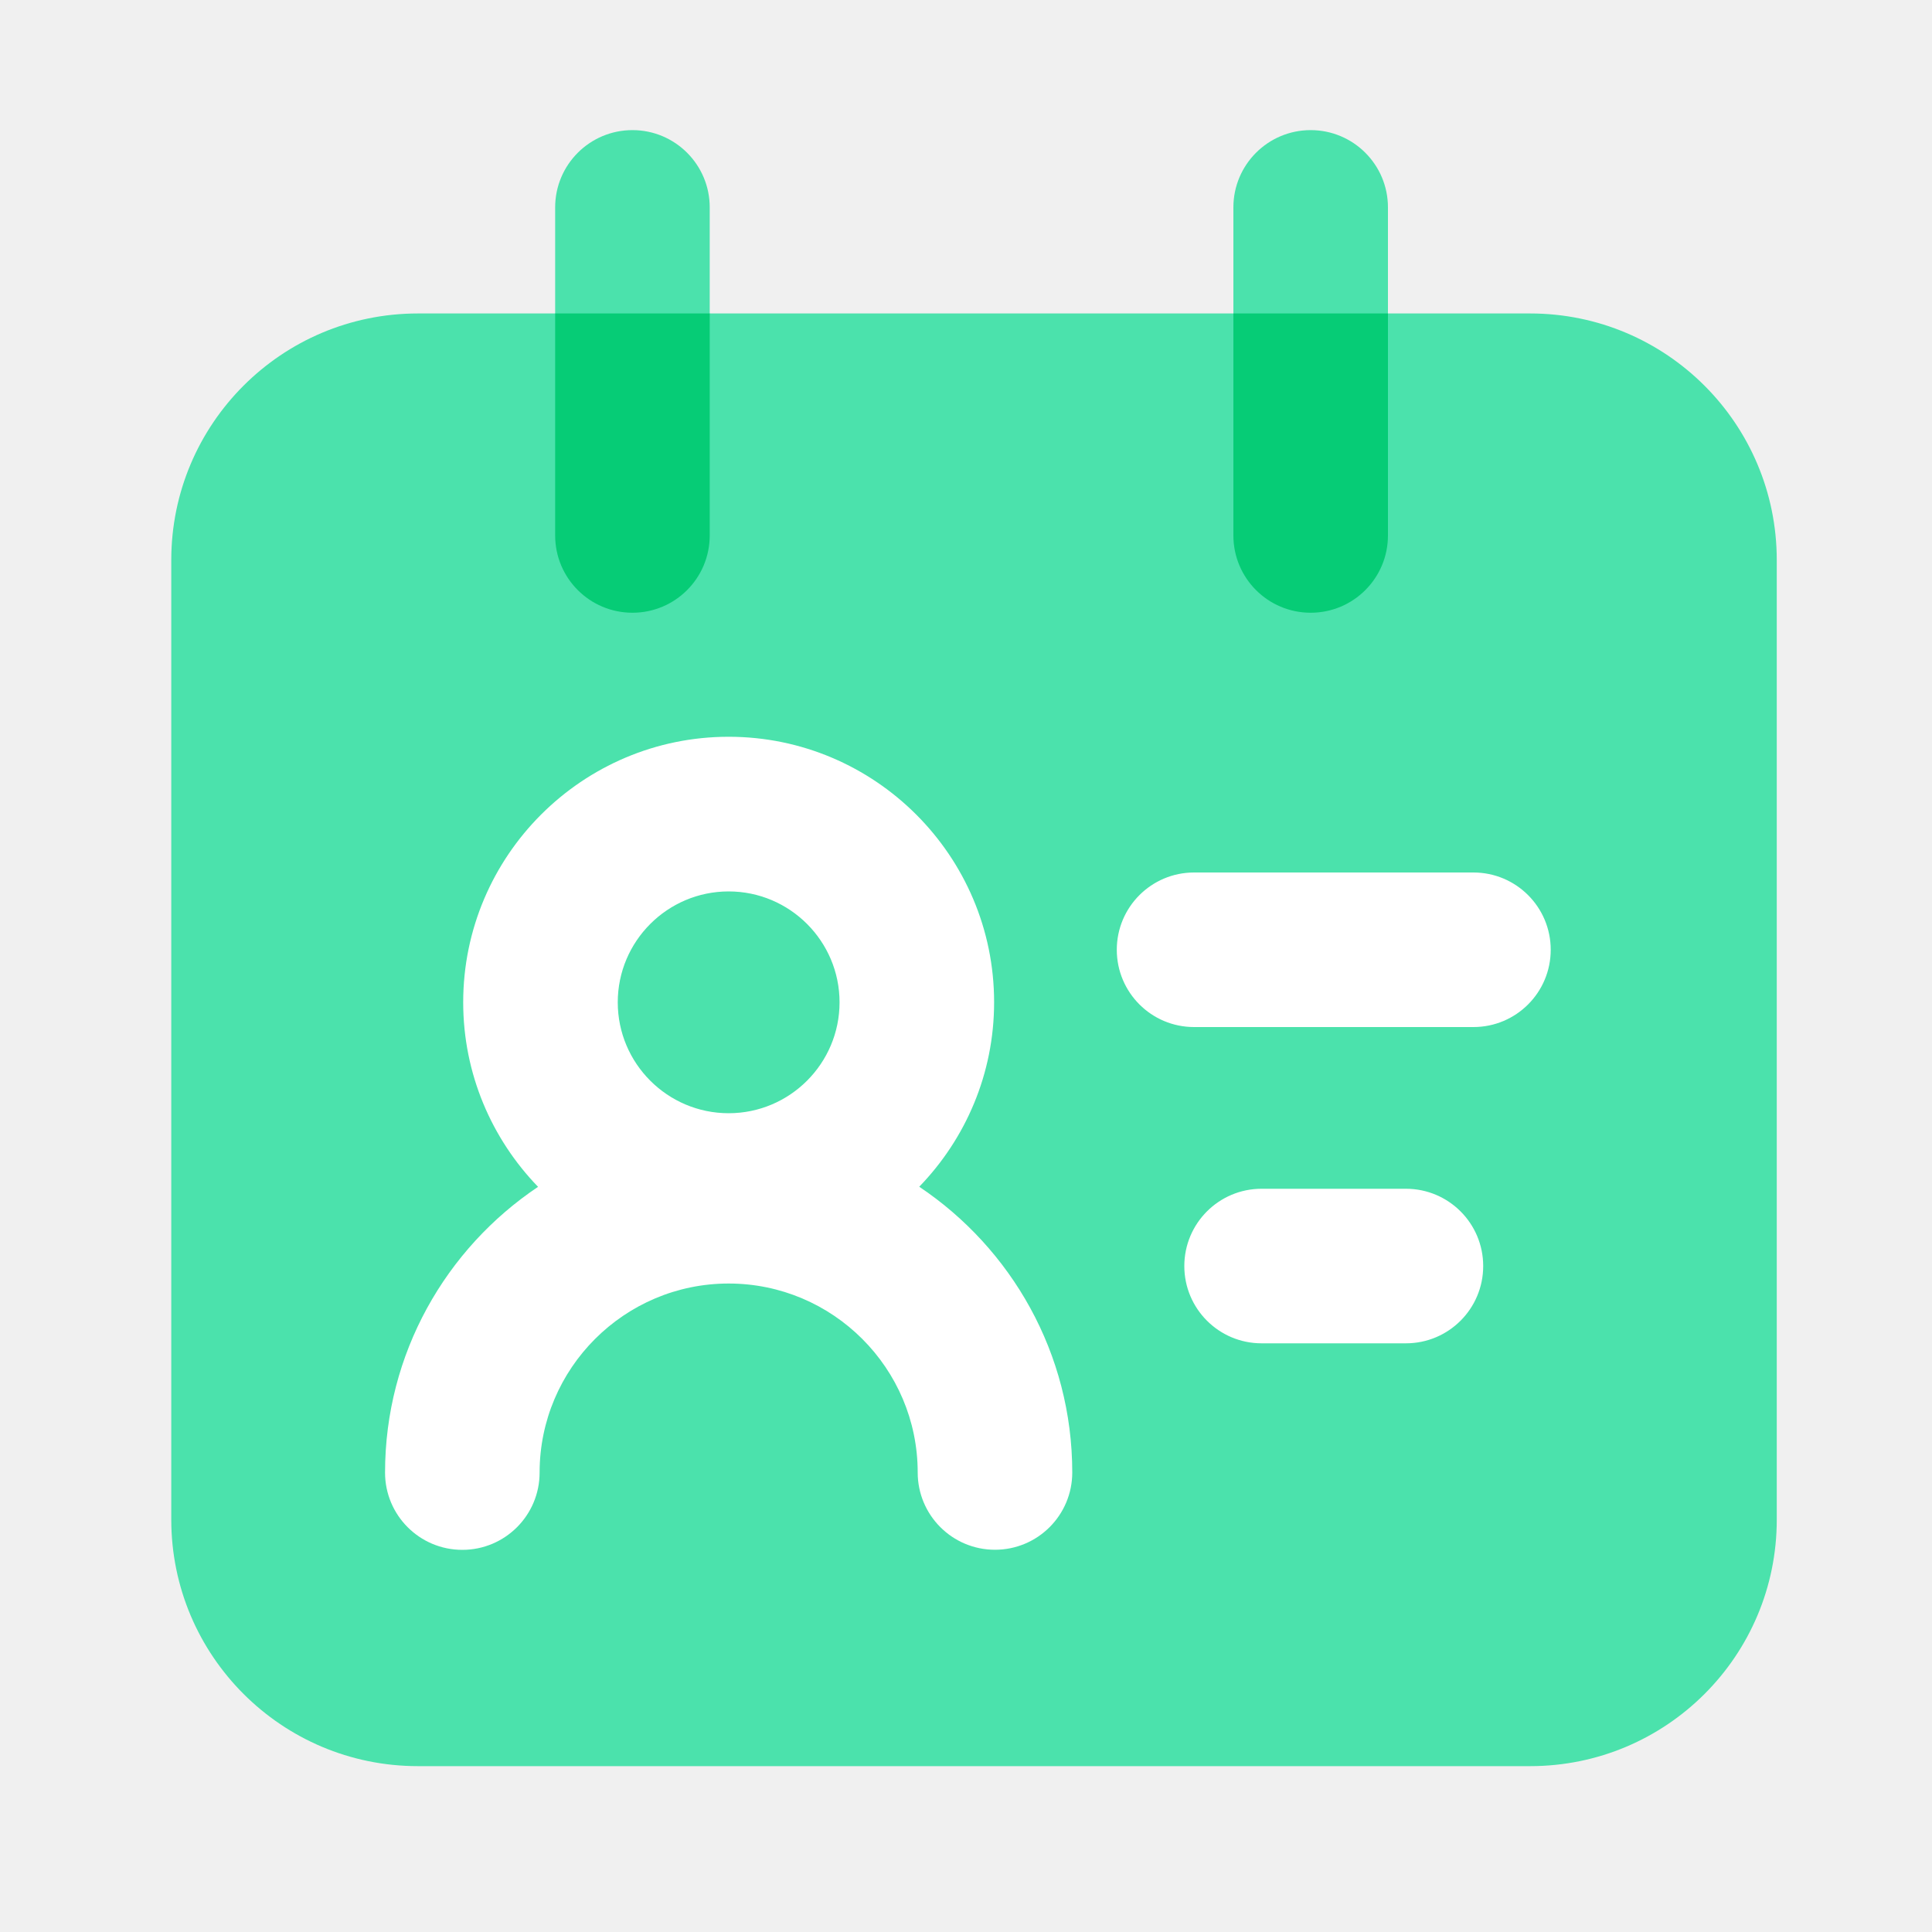
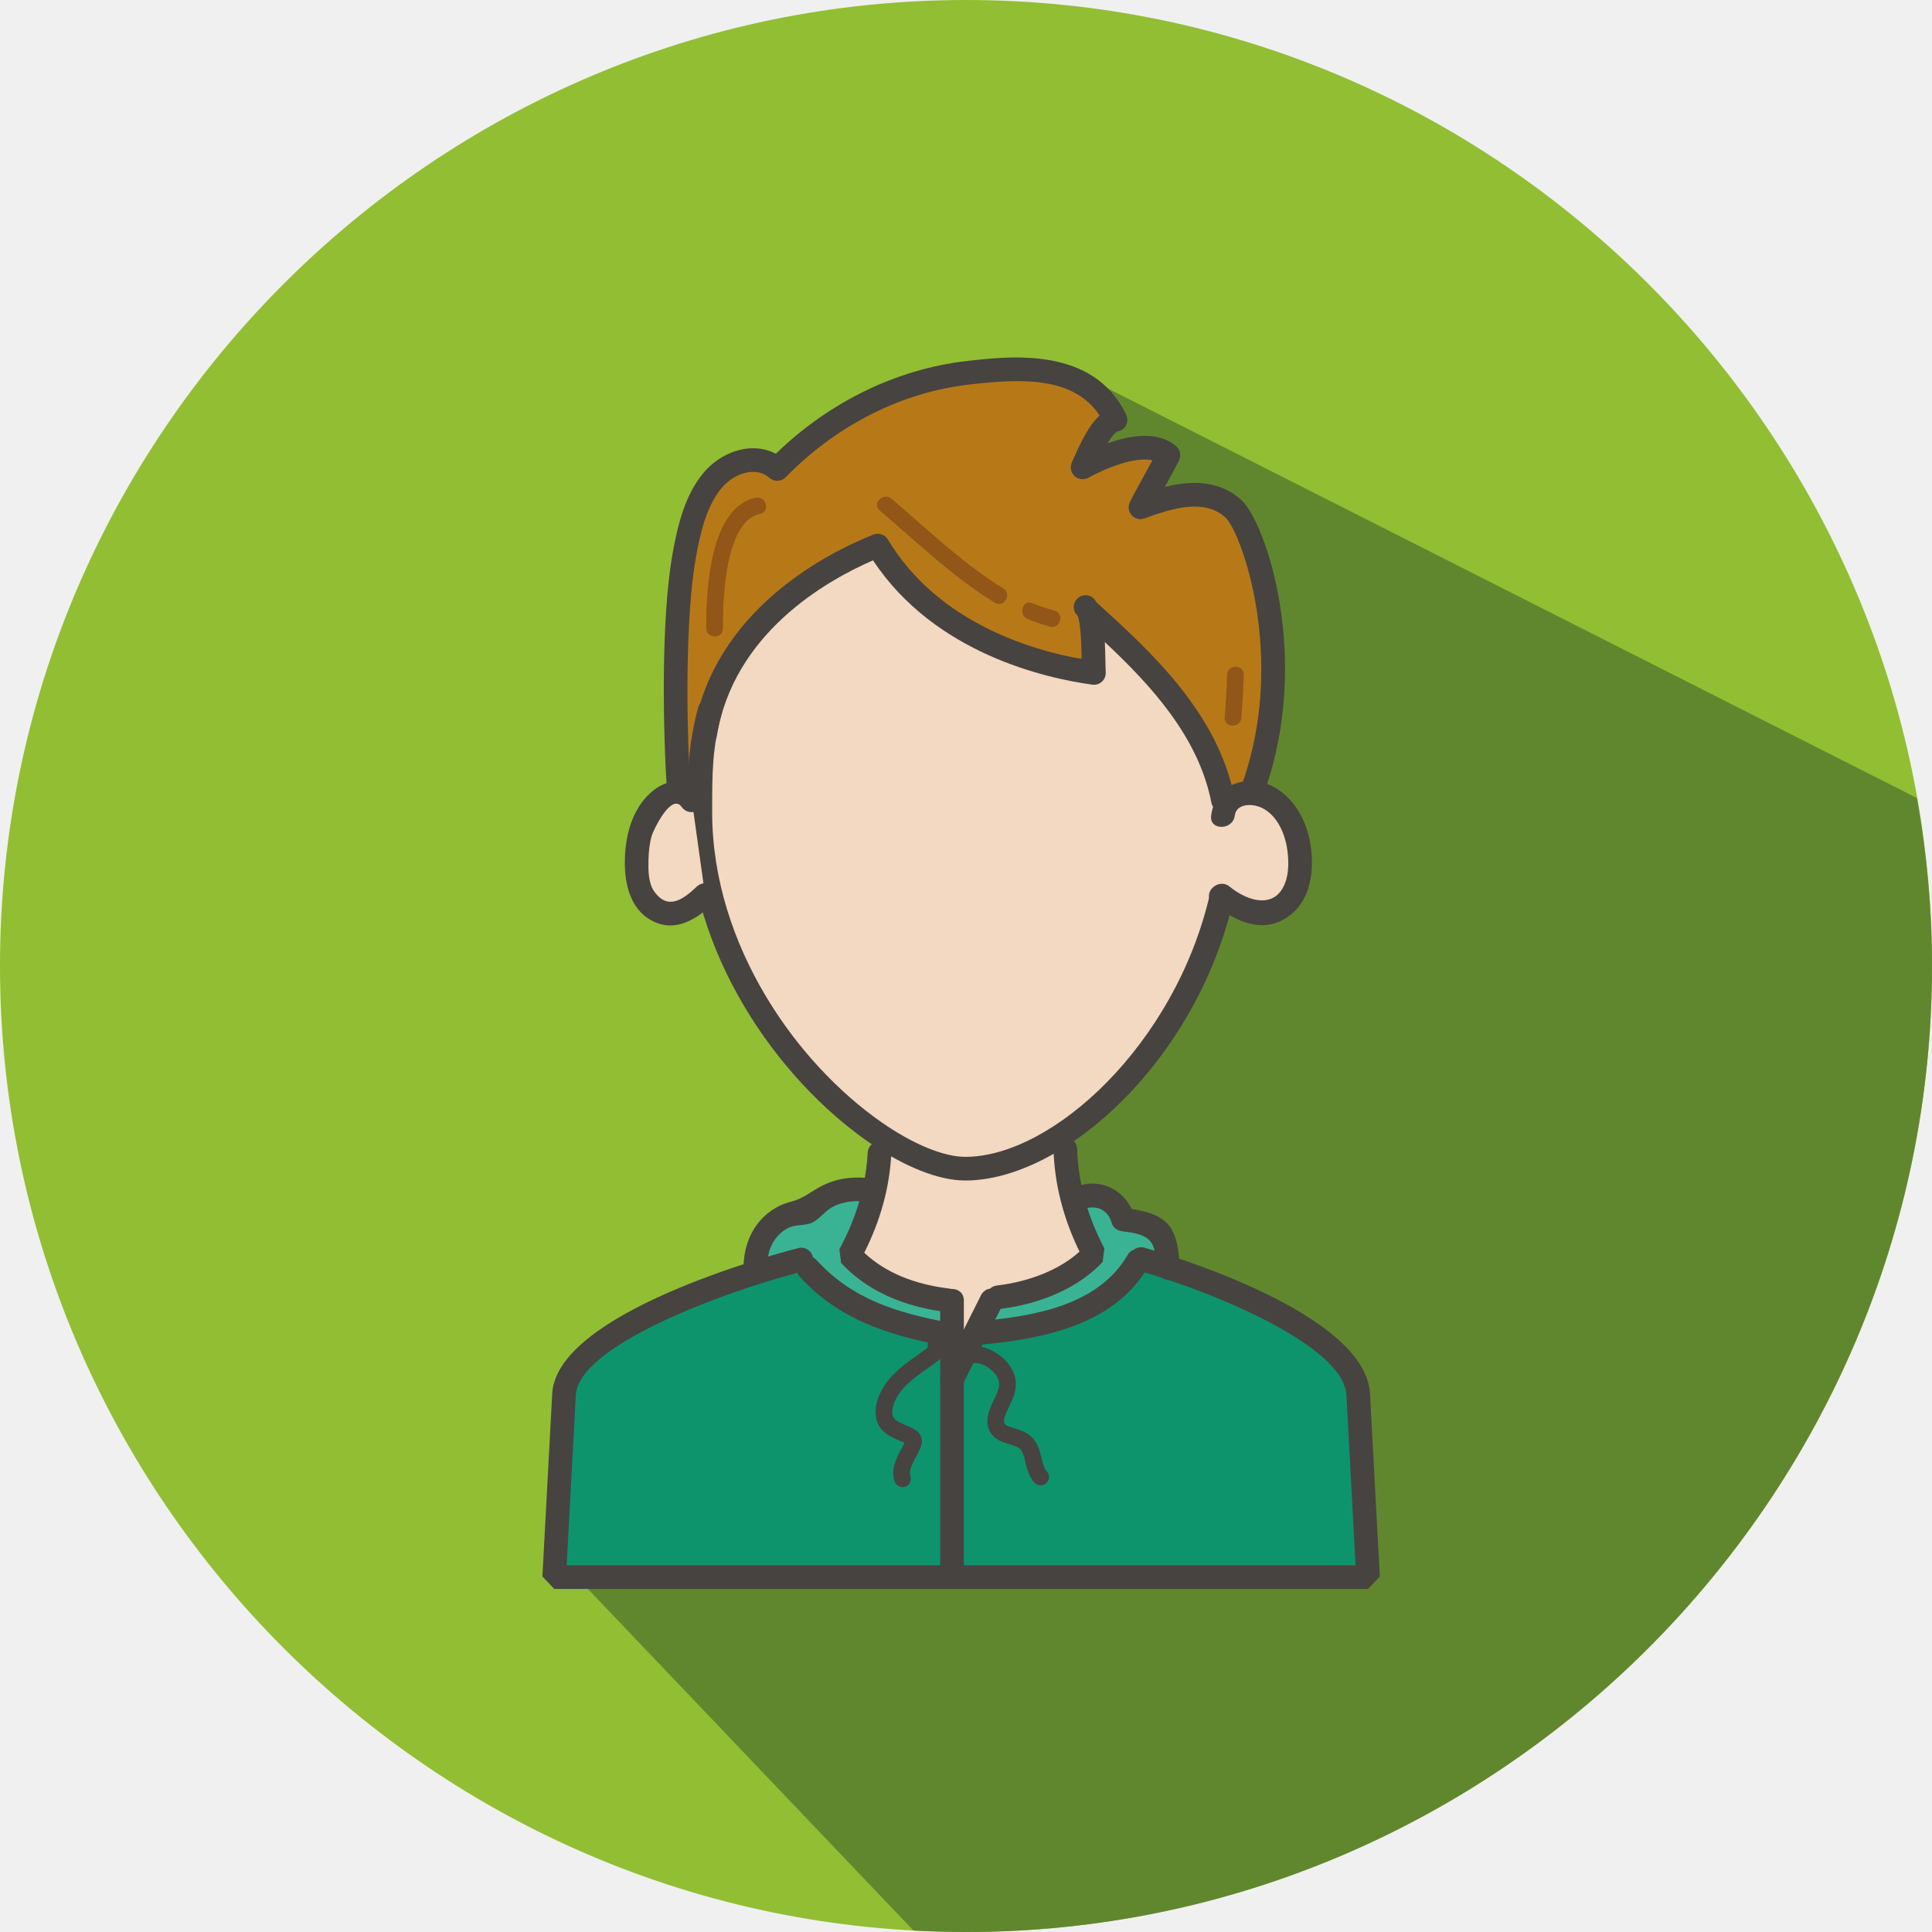
- <svg xmlns="http://www.w3.org/2000/svg" t="1642127133508" class="icon" viewBox="0 0 1024 1024" version="1.1" p-id="23345" width="200" height="200">
+ <svg xmlns="http://www.w3.org/2000/svg" t="1642321665323" class="icon" viewBox="0 0 1024 1024" version="1.1" p-id="5239" width="200" height="200">
  <defs>
    <style type="text/css" />
  </defs>
-   <path d="M811.008 936.09H221.491c-72.192 0-130.714-58.522-130.714-130.714V296.858c0-72.192 58.522-130.714 130.714-130.714H811.008c72.192 0 130.714 58.522 130.714 130.714v508.518c0.051 72.192-58.47 130.714-130.714 130.714z" fill="#4BE2AC" p-id="23346" />
-   <path d="M335.206 324.762c-22.63 0-40.96-18.33-40.96-40.96V109.926c0-22.63 18.33-40.96 40.96-40.96s40.96 18.33 40.96 40.96v173.875c0 22.579-18.33 40.96-40.96 40.96zM694.682 324.762c-22.63 0-40.96-18.33-40.96-40.96V109.926c0-22.63 18.33-40.96 40.96-40.96s40.96 18.33 40.96 40.96v173.875c0 22.579-18.33 40.96-40.96 40.96z" fill="#4BE2AC" p-id="23347" />
-   <path d="M653.722 166.144v117.658c0 22.63 18.33 40.96 40.96 40.96s40.96-18.33 40.96-40.96V166.144h-81.92zM294.246 166.144v117.658c0 22.63 18.33 40.96 40.96 40.96s40.96-18.33 40.96-40.96V166.144h-81.92z" fill="#06CC76" p-id="23348" />
-   <path d="M487.219 628.992c24.525-25.344 39.68-59.802 39.68-97.792 0-77.568-63.13-140.698-140.698-140.698S245.504 453.632 245.504 531.251c0 37.939 15.155 72.448 39.68 97.792-48.845 32.717-81.101 88.371-81.101 151.45 0 22.63 18.33 40.96 40.96 40.96s40.96-18.33 40.96-40.96c0-55.245 44.954-100.198 100.198-100.198S486.4 725.197 486.4 780.442c0 22.63 18.33 40.96 40.96 40.96s40.96-18.33 40.96-40.96c0-63.078-32.256-118.733-81.101-151.45zM386.202 472.474c32.41 0 58.778 26.368 58.778 58.778s-26.368 58.778-58.778 58.778-58.778-26.368-58.778-58.778 26.368-58.778 58.778-58.778zM780.954 544.358h-148.07c-22.63 0-40.96-18.33-40.96-40.96s18.33-40.96 40.96-40.96h148.07c22.63 0 40.96 18.33 40.96 40.96s-18.33 40.96-40.96 40.96zM745.165 711.987H668.672c-22.63 0-40.96-18.33-40.96-40.96s18.33-40.96 40.96-40.96h76.493c22.63 0 40.96 18.33 40.96 40.96s-18.33 40.96-40.96 40.96z" fill="#FFFFFF" p-id="23349" />
+   <path d="M512 1024C230.4 1024 0 793.6 0 512S230.4 0 512 0s512 230.4 512 512-230.4 512-512 512z" fill="#92BE33" p-id="5240" />
+   <path d="M1024 512c0-30.36-2.832-60.064-7.96-89.008L580.464 202.496s-36.104-0.84-48.168 0c-12.048 0.84-41.64 1.52-61.208 12.144-19.56 10.632-49.664 37.96-49.664 37.96s-10.032-7.088-25.088-3.544c-15.048 3.544-19.336 22.288-19.336 22.288s-10.768 86.008-9.264 157.36c0 0-37.424-32.688-25.88 32.592 4.152 23.48 26.688 9.232 34.208 6.704 15.048 73.384 106.72 129.72 98.032 153.008-5.496 14.72-6.52 16.192-22.072 21.752-10.544 3.784-28.096 5.568-35.616 17.712-13.96 22.528-7.36 23.784-7.36 23.784s-92.648 38.456-100.512 49.592c-7.856 11.136-7.856 96.872-7.856 96.872l183.448 192.488c9.232 0.496 18.52 0.792 27.872 0.792 281.6 0 512-230.4 512-512z" fill="#61872E" p-id="5241" />
+   <path d="M510.536 716.584l5.616-9.944 52.2-19.344 24.688-21 42.656 14.368 55.008 25.424 23.576 19.344 2.808 23.208 6.168 80.696-216.088 5.528zM503.848 717.696l-5.52-9.952-51.4-19.344-24.32-21-42 14.368-54.16 25.424-23.216 19.344-2.76 23.216-6.08 80.688 212.776 5.528z" fill="#0D946D" p-id="5242" />
+   <path d="M562.432 604.4l9.4 41.448 6.624 22.104-35.368 16.576-18.784 5.528-7.736 17.136-8.848 6.08-4.416-25.424-39.792-10.496-10.504-11.616 6.08-19.888 9.952-40.904 28.176 12.72 19.352 2.76z" fill="#F3D8C2" p-id="5243" />
+   <path d="M527.616 687.296l-6.08 18.792 15.472-2.208 31.504-7.184 19.344-11.056 16.584-17.688 11.056 1.104 3.312-9.392-13.816-8.84-11.608-5.528-6.08-10.504-14.368-2.208-4.976 3.864 7.736 13.816 4.424 14.376-7.736 10.504zM458.536 630.928l-14.928 0.544-14.92 8.296-19.344 7.184-6.632 16.576v12.712l24.32-7.184 19.896 19.344 39.792 16.032 14.368 2.208-1.104-18.792-19.896-3.864-16.576-6.632-14.928-8.296 2.76-18.232z" fill="#3AB394" p-id="5244" />
+   <path d="M585.136 331.248c-0.848 2.368-1.904 4.64-3.408 6.784-0.608 0.872-1.632 1.44-2.712 1.784v20.856s-89.944-23.72-114.016-66.352c-4.216 1.272-8.392 2.744-12.72 3.24-13.792 8.44-64.912 41.624-71.12 73.624-7.184 37.024 268.376 104.464 268.376 104.464s14.112-96.144-64.4-144.4" fill="#F3D8C2" p-id="5245" />
+   <path d="M649.536 475.632c-19.096 82.544-86.816 143.792-135.648 143.792-12.952 0-30.08-6.968-47.92-19.376-44.28-30.808-92.928-95.136-92.928-169.512 0-22.248 0.032-34.272 5.296-54.088" fill="#F3D8C2" p-id="5246" />
+   <path d="M513.888 623.848c-13.832 0-31.744-7.168-50.448-20.168-47.192-32.84-94.816-99.104-94.816-173.144 0-22.392 0-34.72 5.448-55.232l8.544 2.272c-5.152 19.4-5.152 31.32-5.152 52.96 0 70.848 45.72 134.36 91.024 165.88 16.984 11.816 33.528 18.592 45.392 18.592 46.672 0 112.752-60.032 131.336-140.368l8.624 1.992c-20.072 86.76-89.864 147.216-139.952 147.216" fill="#474341" p-id="5247" />
+   <path d="M655.488 268.344c-13.312-12.488-32.704-6.984-48.88-0.872 2.56-5.48 12.08-22.16 14.648-27.632-10.752-9.408-32.912-0.088-45.04 6.472 3.376-7.728 9.944-23.72 17.272-25.232-14.264-30.176-48.48-28.312-77.744-24.896-36.792 4.296-72.248 22.384-99.872 50.936-10.04-8.848-25.288-4.416-33.984 6.08-8.696 10.504-12.28 25.328-14.824 39.656-5.944 33.528-5.064 90.952-2.848 125.152l12.552-0.104c-0.176-54.808 30.52-113.544 86.128-129.48 4.216-1.208 6.52 3.528 4.912 6.504 4.56 20.544 35.864 33.52 52.76 41.808 17.088 8.384 53.344 27.608 60.272-0.456 0.872-3.528 4.928-3.904 7.392-1.952 8.656 6.864 12.392 16.136 19.56 24.368 6.336 7.28 13.944 13.208 20.088 20.736 9.08 11.144 15.32 22.616 17.992 36.272l20.24-0.168c24.104-69.432-0.864-138.032-10.624-147.192" fill="#B77917" p-id="5248" />
+   <path d="M511.672 625.696c-14.2 0-32.488-7.28-51.496-20.504-47.592-33.104-95.608-99.96-95.608-174.656 0-21.8 0-34.96 5.504-55.704a6.256 6.256 0 0 1 7.664-4.448 6.266 6.266 0 0 1 4.448 7.664c-5.096 19.168-5.096 31-5.096 52.48 0 70.176 45.32 133.12 90.24 164.368 16.68 11.6 32.84 18.256 44.336 18.256 45.984 0 111.144-59.424 129.544-138.944a6.28 6.28 0 0 1 7.52-4.696 6.276 6.276 0 0 1 4.696 7.52c-20.264 87.616-90.968 148.664-141.752 148.664M725.088 842.16H293.736l-6.256-6.608s3.12-57.296 5.2-96.872c2.264-42.928 117.344-73.8 130.464-77.168 3.32-0.888 6.768 1.144 7.632 4.504a6.266 6.266 0 0 1-4.504 7.632c-46.096 11.88-119.736 40.224-121.072 65.696-1.656 31.456-3.968 74.088-4.848 90.288h418.12c-0.88-16.2-3.192-58.832-4.848-90.288-1.344-25.568-68.52-54.048-110.544-65.992a6.266 6.266 0 0 1-4.312-7.744 6.258 6.258 0 0 1 7.744-4.312c12.008 3.416 117.376 34.576 119.624 77.392 2.08 39.584 5.208 96.872 5.208 96.872l-6.256 6.6z" fill="#474341" p-id="5249" />
+   <path d="M529.064 693.84a6.264 6.264 0 0 1-0.728-12.488c17.816-2.12 33.512-8.6 43.824-17.976-8.616-17.664-13.248-35.864-13.776-54.192a6.272 6.272 0 0 1 6.08-6.448c3.4 0.048 6.344 2.632 6.44 6.088 0.512 17.832 5.376 35.616 14.448 52.864l-0.944 7.152c-12.104 13.168-32 22.256-54.6 24.944a4.66 4.66 0 0 1-0.744 0.056M502.696 695.488a5.84 5.84 0 0 1-0.752-0.048c-23.696-2.832-43.112-11.856-56.16-26.104l-0.888-7.216c9.064-16.728 14.112-33.936 14.992-51.152 0.168-3.456 3.152-6.272 6.576-5.936a6.254 6.254 0 0 1 5.936 6.576c-0.896 17.672-5.712 35.272-14.328 52.36 10.992 10.36 26.232 16.752 45.36 19.04a6.262 6.262 0 0 1-0.736 12.48" fill="#474341" p-id="5250" />
+   <path d="M498.328 689.224v140.8c0 8.064 12.528 8.08 12.528 0v-140.8c0.008-8.064-12.528-8.08-12.528 0" fill="#474341" p-id="5251" />
+   <path d="M504.592 737.336c-0.944 0-1.904-0.216-2.808-0.664a6.28 6.28 0 0 1-2.792-8.416L520 686.408a6.26 6.26 0 0 1 8.416-2.792 6.26 6.26 0 0 1 2.784 8.408l-21.008 41.848a6.252 6.252 0 0 1-5.6 3.464M423.936 676.76c20.368 22.344 46.424 30.792 75.368 36.288 7.88 1.496 11.256-10.576 3.336-12.088-26.92-5.104-50.784-12.168-69.832-33.064-5.448-5.976-14.296 2.912-8.872 8.864" fill="#474341" p-id="5252" />
+   <path d="M519.432 712.76c32.624-3.016 71.032-10.168 89.032-41.248 4.048-6.992-6.776-13.312-10.824-6.328-15.624 26.976-50.232 32.456-78.216 35.04-7.96 0.736-8.032 13.28 0.008 12.536M406.656 669.752c0.384-7.8 3.608-14.776 10.688-18.688 4.536-2.512 9.824-1.032 13.984-3.488 3.824-2.264 6.328-6.16 10.552-8.192 5.32-2.568 10.656-3.016 16.416-2.592 8.048 0.6 8.008-11.936 0-12.536-7.88-0.584-15.664 0.64-22.744 4.304-6.096 3.152-9.568 6.632-16.28 8.36-15.416 3.976-24.384 17.432-25.144 32.832-0.408 8.056 12.128 8.04 12.528 0" fill="#474341" p-id="5253" />
+   <path d="M574.04 640.864c6.976-2.416 13.072 0.12 15.144 7.208 0.856 2.936 3.216 4.24 6.04 4.6 5.256 0.672 12.704 1.496 15.52 6.752 1.816 3.4 1.872 9.408 2.264 13.104 0.848 7.936 13.392 8.024 12.528 0-0.824-7.752-1.104-17.864-6.728-23.896-5.712-6.136-15.776-7.496-23.592-8.496 2.016 1.536 4.032 3.064 6.04 4.6-3.968-13.568-17.088-20.616-30.56-15.968-7.56 2.632-4.304 14.744 3.344 12.096M359.784 425.744a6.264 6.264 0 0 1-6.248-5.856c-1.952-29.944-3.528-90.32 2.984-126.664 2.728-15.224 6.592-30.92 16.336-42.568 6.208-7.432 15.192-12.288 24.048-12.984 5.16-0.408 10.016 0.568 14.304 2.816 28.32-27.44 63.944-44.816 100.856-49.088 23.616-2.736 67.56-7.824 84.848 28.408a6.264 6.264 0 0 1-4.4 8.832c-1.064 0.28-2.768 1.768-5.448 6.296 12.568-4.464 26.936-6.544 36.32 1.584 2.12 1.84 2.76 4.872 1.56 7.416-1.328 2.808-4.448 8.488-7.568 14.16l-0.008 0.008c12.776-3.208 28.64-4.168 40.72 7.064 12.856 11.944 37.048 83.392 12.336 153.864a6.272 6.272 0 0 1-11.832-4.152c23.304-66.44-0.64-132.728-9.04-140.536-10.536-9.792-26.824-5.584-42.872 0.416a6.28 6.28 0 0 1-6.808-1.624 6.254 6.254 0 0 1-1.048-6.92c1.328-2.808 4.44-8.488 7.568-14.168 1.56-2.824 3.12-5.656 4.432-8.096-7.36-1.624-19.896 1.712-34.056 9.296a6.286 6.286 0 0 1-7.224-0.92 6.3 6.3 0 0 1-1.48-7.136l0.592-1.336c4.072-9.28 8.48-18.48 14.152-23.608-13.72-20.856-41.664-19.624-69.32-16.408-35.704 4.136-70.168 21.576-97.056 49.104a6.266 6.266 0 0 1-8.6 0.352c-2.728-2.392-6.072-3.448-9.96-3.136-5.56 0.432-11.32 3.624-15.416 8.52-7.864 9.408-11.192 23.224-13.616 36.744-5.48 30.592-5.304 85.528-2.816 123.624a6.256 6.256 0 0 1-5.84 6.656 1.656 1.656 0 0 1-0.4 0.04" fill="#474341" p-id="5254" />
+   <path d="M648.192 430.464a6.274 6.274 0 0 1-6.144-5.08c-6.752-34.824-32.2-62.352-56.464-85.072 0.136 3.056 0.224 6.304 0.296 9.672 0.048 2.52 0.096 4.728 0.184 6.344a6.248 6.248 0 0 1-2.008 4.952c-1.368 1.272-3.24 1.88-5.096 1.6-24.424-3.336-83.528-16.392-116.232-65.888-25.216 10.944-73.968 38.832-82.832 93.264a6.264 6.264 0 1 1-12.368-2.016c10.504-64.448 70.184-94.824 95.352-104.896a6.28 6.28 0 0 1 7.704 2.592c26.48 44.144 76.28 58.672 102.744 63.368-0.16-7.128-0.48-19.152-2.184-22.952a6.26 6.26 0 1 1 9.928-7.2c28.744 26.112 64.512 58.616 73.28 103.84 0.656 3.4-1.56 6.68-4.96 7.344-0.4 0.088-0.8 0.128-1.2 0.128" fill="#474341" p-id="5255" />
+   <path d="M366.744 424.568c-1.344-3.168-5.576-4.736-9.256-4.2-3.68 0.536-6.824 2.744-9.328 5.264-8.8 8.888-11.056 21.68-10.704 33.64 0.168 5.544 0.856 11.248 3.728 16.144 2.864 4.896 8.312 8.864 14.408 8.904 7.264 0.048 13.128-5.136 18.112-9.952" fill="#F3D8C2" p-id="5256" />
+   <path d="M372.152 421.4c-6.44-8.896-17.184-9.272-25.712-2.568-10.576 8.312-14.616 22.088-15.192 35.008-0.576 12.792 1.928 27.568 14.312 34.152 12.32 6.552 23.664-0.808 32.584-9.192 5.888-5.536-2.992-14.384-8.864-8.856-6.496 6.112-15.136 13.272-22.68 2.312-3.064-4.448-3.032-11.512-2.896-16.6 0.112-4.264 0.56-8.584 1.72-12.696 0.704-2.528 10.264-23.032 15.912-15.232 4.68 6.472 15.552 0.224 10.816-6.328" fill="#474341" p-id="5257" />
+   <path d="M648.2 432.304c0.344-11.968 13.488-12.48 17.696-11.944 4.216 0.544 7.816 2.744 10.672 5.272 10.08 8.88 12.664 21.672 12.256 33.64-0.184 5.552-0.984 11.248-4.264 16.152-3.28 4.896-9.52 8.864-16.504 8.904-8.32 0.048-15.032-5.136-20.744-9.952" fill="#F3D8C2" p-id="5258" />
+   <path d="M654.464 432.304c0.848-6.44 8.752-6.272 12.96-4.704 7.816 2.896 12.272 11.112 14.128 18.888 1.368 5.736 1.88 13.72 0.256 19.44-4.712 16.672-20.24 12.088-30.056 4.016-6.192-5.08-15.104 3.736-8.864 8.864 11.88 9.76 27.024 16.872 40.88 6.288 13.184-10.064 13.56-30.864 8.904-45.464-4.16-13.04-15.168-25.808-29.832-25.656-11.648 0.12-19.408 6.952-20.912 18.336-1.048 7.96 11.496 7.88 12.536-0.008M478.336 788.216a4.43 4.43 0 0 1-4.184-2.992c-2.2-6.408 0.952-12.344 3.488-17.112 0.592-1.12 1.184-2.232 1.696-3.336-1.04-0.536-1.936-0.912-2.824-1.304-3.88-1.68-8.28-3.592-10.768-8.104-1.776-3.224-2.152-7.272-1.096-11.696 1.52-6.336 5.496-12.376 11.816-17.944 3.152-2.776 6.544-5.176 9.824-7.496 1.864-1.32 3.72-2.632 5.536-4.024a4.42 4.42 0 0 1 6.712-4.88 5.856 5.856 0 0 1 2.632 4.72c0.088 2.976-1.984 5.656-3.784 7.04a186.93 186.93 0 0 1-5.984 4.352c-3.24 2.296-6.288 4.456-9.088 6.92-4.928 4.344-7.976 8.848-9.064 13.376-0.536 2.216-0.448 4.12 0.24 5.368 1.024 1.864 3.584 2.976 6.544 4.256 1.392 0.608 2.792 1.216 4.088 1.92 0.856 0.464 3.472 1.864 4.296 4.848 0.6 2.168-0.032 4.064-0.648 5.472-0.664 1.544-1.488 3.096-2.32 4.664-2.08 3.928-3.88 7.32-2.928 10.096a4.426 4.426 0 0 1-4.184 5.856m15.28-71.536h0.088-0.088zM551.576 787.288a4.408 4.408 0 0 1-3.224-1.392c-3.048-3.24-4.032-7.344-4.896-10.976-0.736-3.072-1.368-5.72-2.976-7.112-1.192-1.016-3.224-1.64-5.384-2.304-3.936-1.208-8.832-2.712-10.96-7.808-1-2.392-1.104-5.192-0.32-8.32 0.704-2.8 1.912-5.288 3.08-7.696 1.536-3.152 2.856-5.872 2.688-8.504-0.248-4-4.024-7.064-5.64-8.2-3.104-2.176-6.304-3.016-8.544-2.216-2.288 0.816-4.816-0.408-5.632-2.72a4.42 4.42 0 0 1 2.712-5.632c5.008-1.752 11.024-0.52 16.536 3.336 5.624 3.952 9.04 9.376 9.384 14.888 0.312 4.944-1.752 9.176-3.56 12.904-1.008 2.096-1.976 4.072-2.456 6-0.408 1.616-0.232 2.416-0.096 2.744 0.504 1.192 2.368 1.84 5.4 2.776 2.792 0.856 5.96 1.824 8.552 4.048 3.776 3.248 4.856 7.768 5.816 11.76 0.664 2.808 1.304 5.456 2.744 6.984a4.422 4.422 0 0 1-0.192 6.248 4.458 4.458 0 0 1-3.032 1.192" fill="#474341" p-id="5259" />
+   <path d="M400.528 263.808c-24.576 5.08-26.384 50.304-26.184 69.224 0.056 5.688 8.896 5.704 8.84 0-0.128-13.104 0.656-56.76 19.696-60.704 5.568-1.144 3.216-9.672-2.352-8.52M650.36 357.656c-0.096 7.552-0.712 15.136-1.224 22.672-0.376 5.68 8.464 5.656 8.848 0 0.504-7.536 1.128-15.112 1.224-22.672 0.072-5.696-8.776-5.696-8.848 0M544.792 328.176a114.38 114.38 0 0 0 11.736 3.976c5.488 1.528 7.832-7 2.352-8.528a114.334 114.334 0 0 1-11.736-3.968c-5.28-2.12-7.576 6.432-2.352 8.52M466.28 270.584c19.64 16.744 38.888 35.336 60.976 48.88 4.864 2.984 9.312-4.664 4.464-7.632-21.432-13.152-40.104-31.232-59.176-47.496-4.32-3.68-10.608 2.544-6.264 6.248" fill="#925618" p-id="5260" />
</svg>
